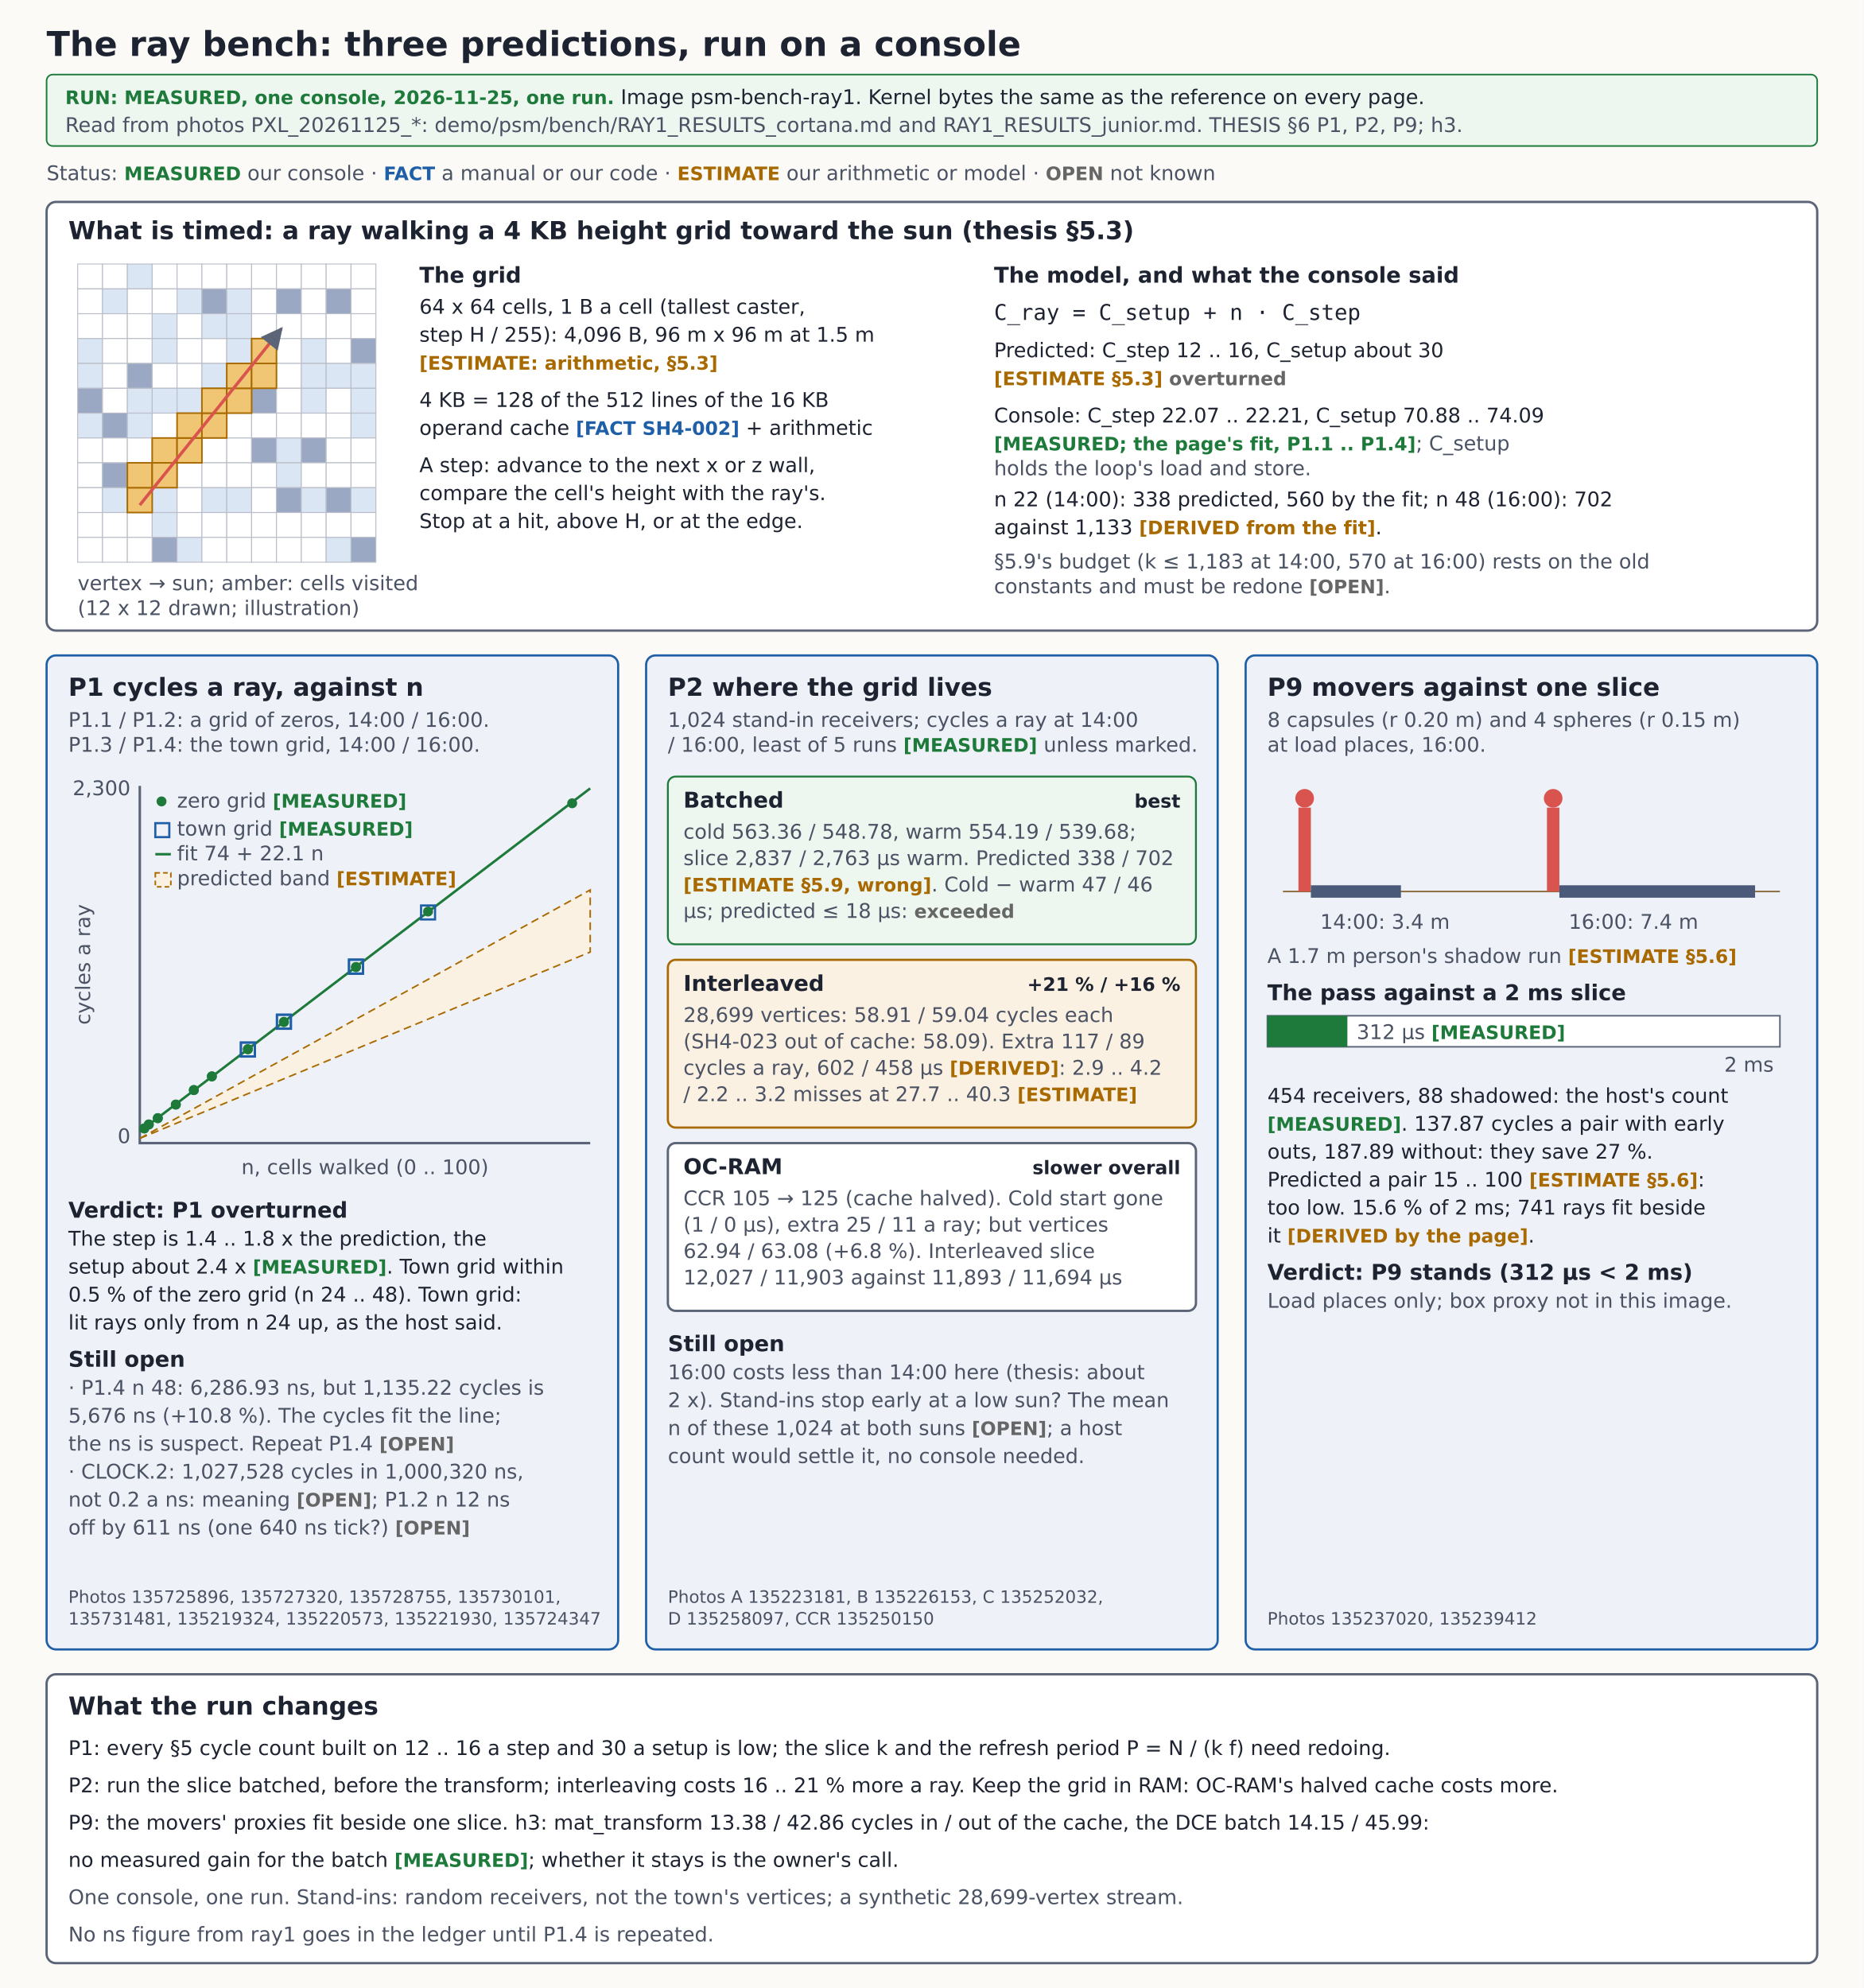
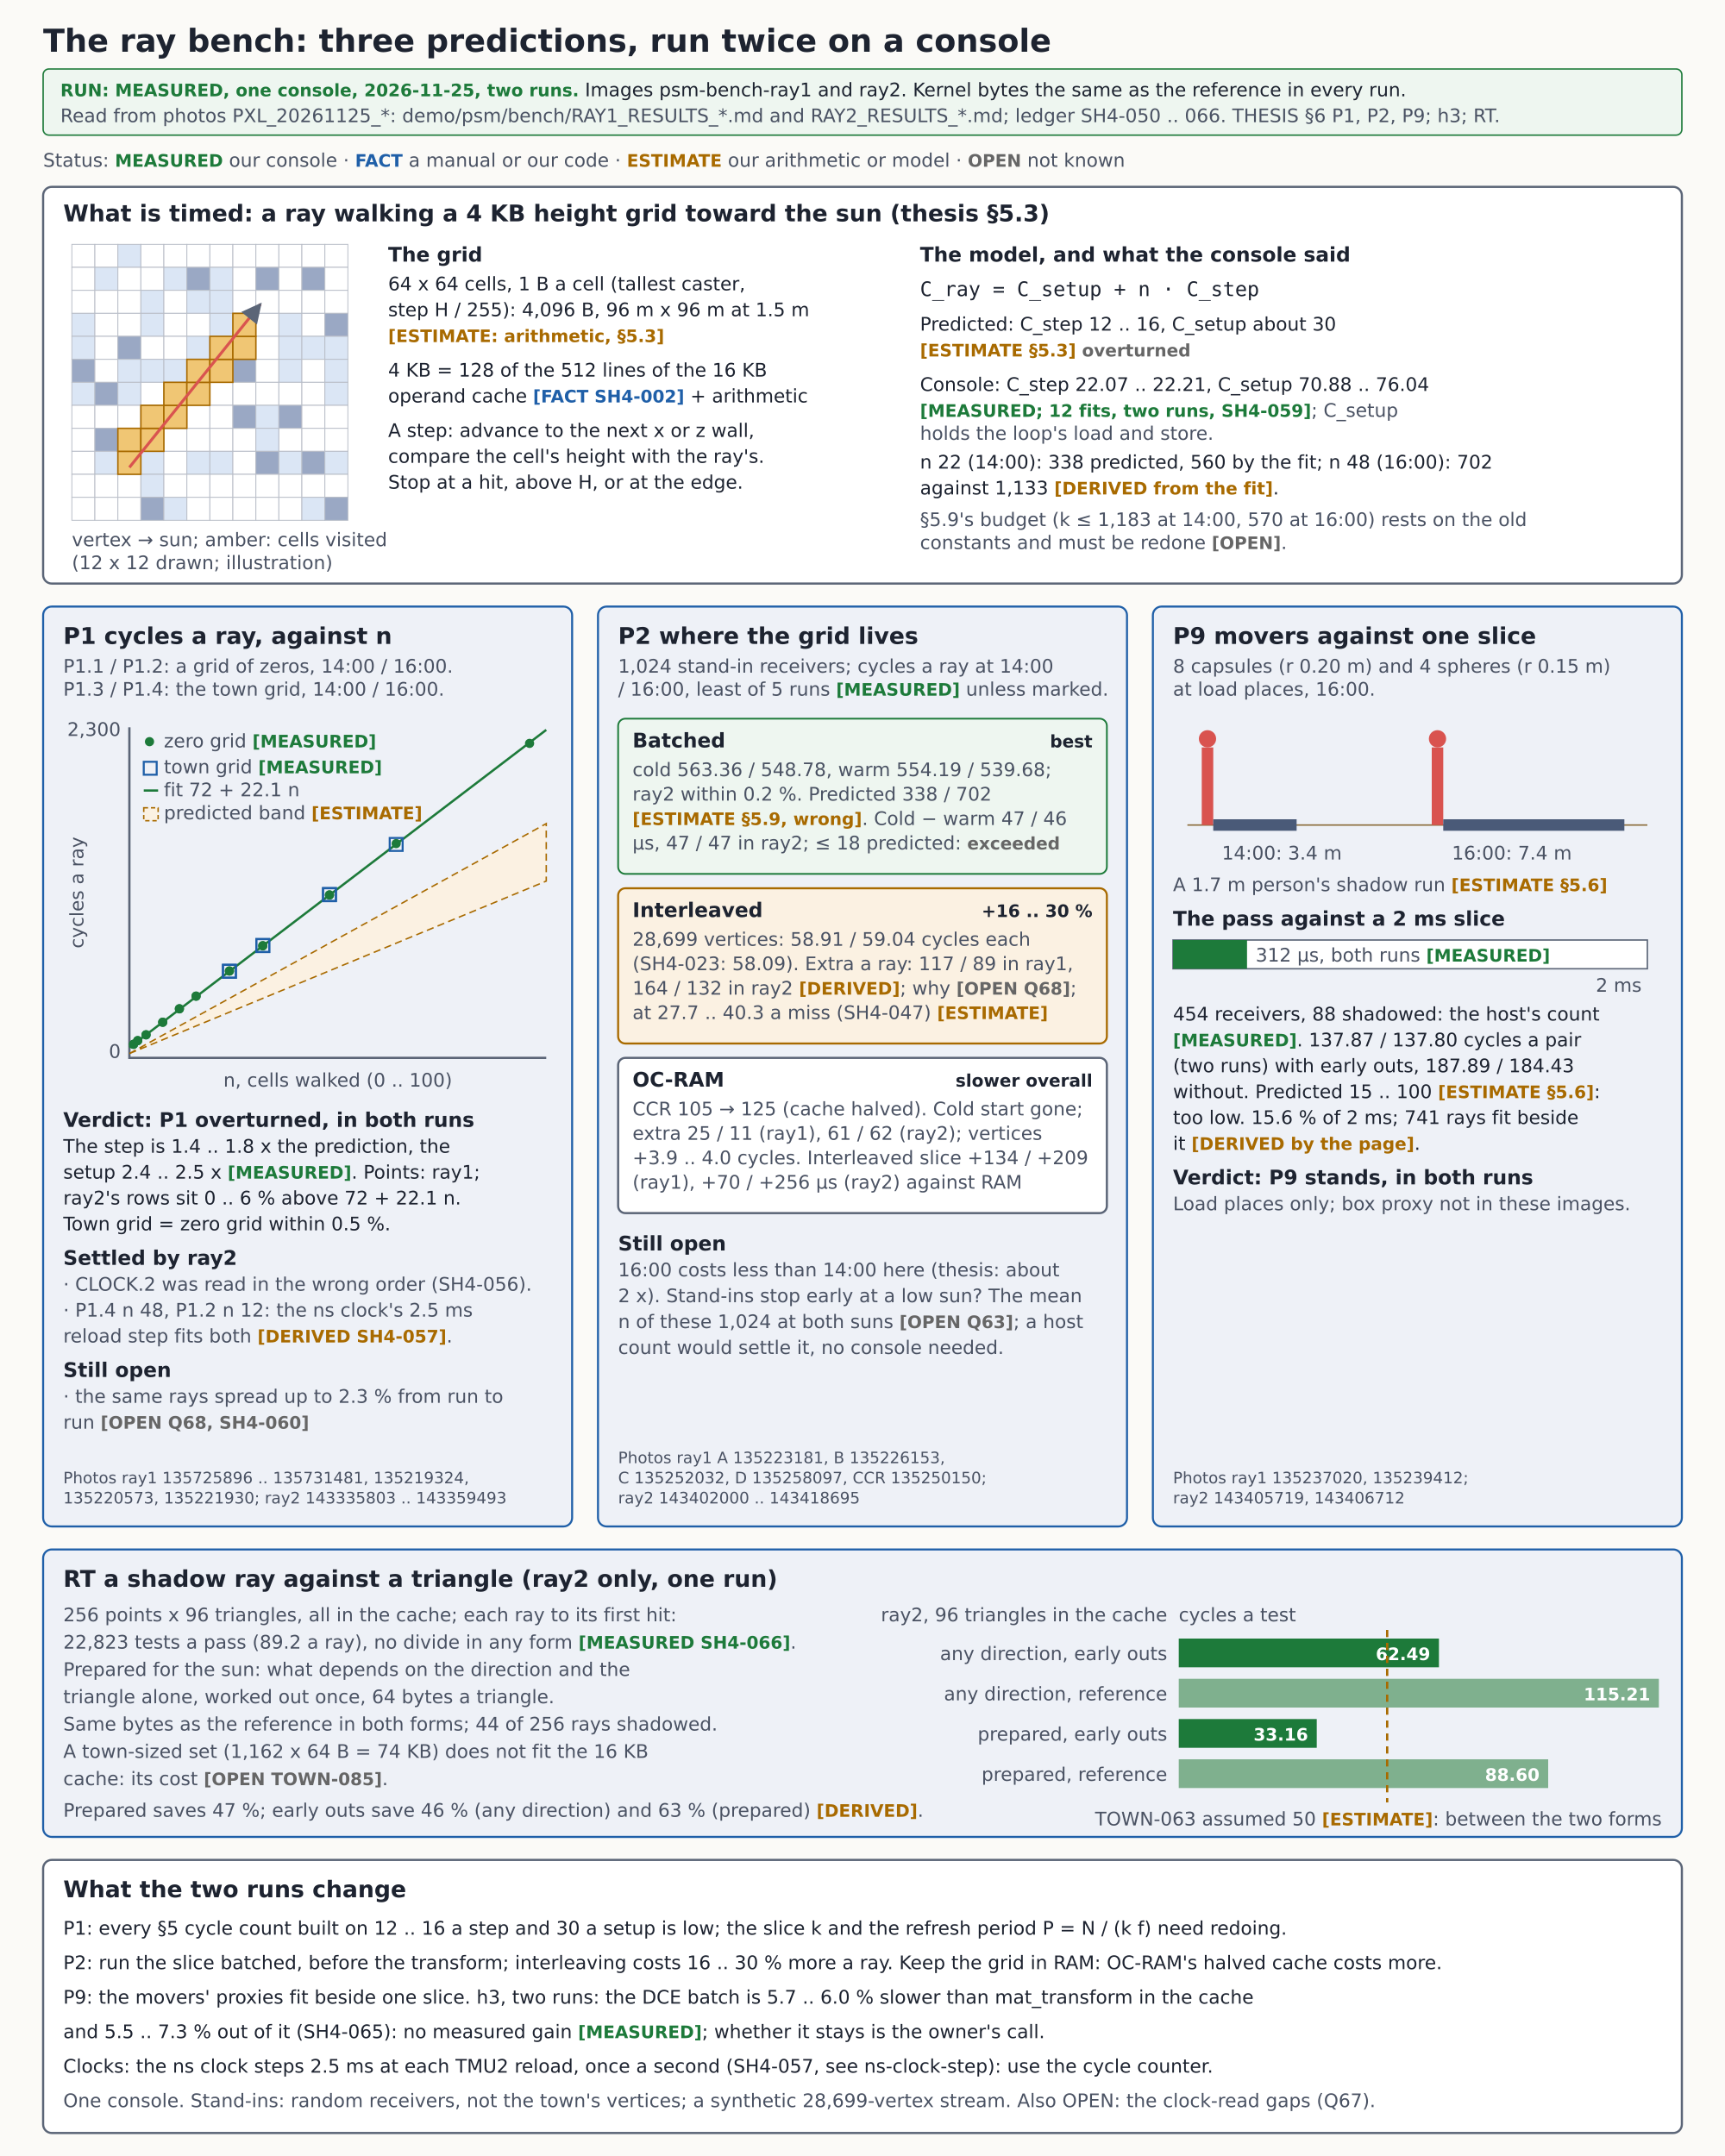
- <svg xmlns="http://www.w3.org/2000/svg" width="1200" height="1280" viewBox="0 0 1200 1280" role="img" aria-labelledby="ttl dsc">
+ <svg xmlns="http://www.w3.org/2000/svg" width="1200" height="1500" viewBox="0 0 1200 1500" role="img" aria-labelledby="ttl dsc">
  <style>
text{font-family:"DejaVu Sans",Verdana,Arial,sans-serif;fill:#1d2330}
.t{font-size:22px;font-weight:700}.s{font-size:13px;fill:#4a5263}.h{font-size:16px;font-weight:700}.h2{font-size:14px;font-weight:700}
.b{font-size:13px}.k{font-size:12px;font-weight:700}.n{font-size:22px;font-weight:700}.mono{font-family:"DejaVu Sans Mono",Consolas,monospace;font-size:14px}
.m{fill:#1d7a3a}.f{fill:#1f5fa8}.e{fill:#a86a00}.o{fill:#666}.r{fill:#7a3ea8}
.box{fill:#fff;stroke:#5b6577;stroke-width:1.5}.st{fill:#eef1f7;stroke:#1f5fa8;stroke-width:1.4}
.mv{fill:#fbf1e2;stroke:#a86a00;stroke-width:1.4}.tm{fill:#eef6f0;stroke:#1d7a3a;stroke-width:1.2}
.ar{stroke:#5b6577;stroke-width:1.6;fill:none}.ad{stroke:#5b6577;stroke-width:1.4;fill:none;stroke-dasharray:5 4}
</style>
  <defs>
    <marker id="h" viewBox="0 0 10 10" refX="9" refY="5" markerWidth="7" markerHeight="7" orient="auto">
      <path d="M0 0 L10 5 L0 10 z" fill="#5b6577" />
    </marker>
  </defs>
-   <rect width="1200" height="1280" fill="#fbfaf7" />
-   <text x="30" y="36" class="t">The ray bench: three predictions, run on a console</text>
+   <rect width="1200" height="1500" fill="#fbfaf7" />
+   <text x="30" y="36" class="t">The ray bench: three predictions, run twice on a console</text>
  <rect x="30" y="48" width="1140" height="46" rx="4" fill="#eef6f0" stroke="#1d7a3a" />
  <text x="42" y="67" class="b">
-     <tspan class="k m">RUN: MEASURED, one console, 2026-11-25, one run.</tspan> Image psm-bench-ray1. Kernel bytes the same as the reference on every page.</text>
-   <text x="42" y="85" class="s">Read from photos PXL_20261125_*: demo/psm/bench/RAY1_RESULTS_cortana.md and RAY1_RESULTS_junior.md. THESIS §6 P1, P2, P9; h3.</text>
+     <tspan class="k m">RUN: MEASURED, one console, 2026-11-25, two runs.</tspan> Images psm-bench-ray1 and ray2. Kernel bytes the same as the reference in every run.</text>
+   <text x="42" y="85" class="s">Read from photos PXL_20261125_*: demo/psm/bench/RAY1_RESULTS_*.md and RAY2_RESULTS_*.md; ledger SH4-050 .. 066. THESIS §6 P1, P2, P9; h3; RT.</text>
  <text x="30" y="116" class="s">Status: <tspan class="k m">MEASURED</tspan> our console · <tspan class="k f">FACT</tspan> a manual or our code · <tspan class="k e">ESTIMATE</tspan> our arithmetic or model · <tspan class="k o">OPEN</tspan> not known</text>
  <rect x="30" y="130" width="1140" height="276" rx="6" class="box" />
  <text x="44" y="154" class="h">What is timed: a ray walking a 4 KB height grid toward the sun (thesis §5.3)</text>
  <rect x="50" y="170" width="16" height="16" fill="#ffffff" stroke="#b9bec8" stroke-width="0.6" />
  <rect x="66" y="170" width="16" height="16" fill="#ffffff" stroke="#b9bec8" stroke-width="0.6" />
  <rect x="82" y="170" width="16" height="16" fill="#dbe6f5" stroke="#b9bec8" stroke-width="0.6" />
  <rect x="98" y="170" width="16" height="16" fill="#ffffff" stroke="#b9bec8" stroke-width="0.6" />
  <rect x="114" y="170" width="16" height="16" fill="#ffffff" stroke="#b9bec8" stroke-width="0.6" />
  <rect x="130" y="170" width="16" height="16" fill="#ffffff" stroke="#b9bec8" stroke-width="0.6" />
  <rect x="146" y="170" width="16" height="16" fill="#ffffff" stroke="#b9bec8" stroke-width="0.6" />
  <rect x="162" y="170" width="16" height="16" fill="#ffffff" stroke="#b9bec8" stroke-width="0.6" />
  <rect x="178" y="170" width="16" height="16" fill="#ffffff" stroke="#b9bec8" stroke-width="0.6" />
  <rect x="194" y="170" width="16" height="16" fill="#ffffff" stroke="#b9bec8" stroke-width="0.6" />
  <rect x="210" y="170" width="16" height="16" fill="#ffffff" stroke="#b9bec8" stroke-width="0.6" />
  <rect x="226" y="170" width="16" height="16" fill="#ffffff" stroke="#b9bec8" stroke-width="0.6" />
  <rect x="50" y="186" width="16" height="16" fill="#ffffff" stroke="#b9bec8" stroke-width="0.6" />
  <rect x="66" y="186" width="16" height="16" fill="#dbe6f5" stroke="#b9bec8" stroke-width="0.6" />
  <rect x="82" y="186" width="16" height="16" fill="#ffffff" stroke="#b9bec8" stroke-width="0.6" />
  <rect x="98" y="186" width="16" height="16" fill="#ffffff" stroke="#b9bec8" stroke-width="0.6" />
  <rect x="114" y="186" width="16" height="16" fill="#dbe6f5" stroke="#b9bec8" stroke-width="0.6" />
  <rect x="130" y="186" width="16" height="16" fill="#9aa8c4" stroke="#b9bec8" stroke-width="0.6" />
  <rect x="146" y="186" width="16" height="16" fill="#dbe6f5" stroke="#b9bec8" stroke-width="0.6" />
  <rect x="162" y="186" width="16" height="16" fill="#ffffff" stroke="#b9bec8" stroke-width="0.6" />
  <rect x="178" y="186" width="16" height="16" fill="#9aa8c4" stroke="#b9bec8" stroke-width="0.6" />
  <rect x="194" y="186" width="16" height="16" fill="#ffffff" stroke="#b9bec8" stroke-width="0.6" />
  <rect x="210" y="186" width="16" height="16" fill="#9aa8c4" stroke="#b9bec8" stroke-width="0.6" />
  <rect x="226" y="186" width="16" height="16" fill="#ffffff" stroke="#b9bec8" stroke-width="0.6" />
  <rect x="50" y="202" width="16" height="16" fill="#ffffff" stroke="#b9bec8" stroke-width="0.6" />
  <rect x="66" y="202" width="16" height="16" fill="#ffffff" stroke="#b9bec8" stroke-width="0.6" />
  <rect x="82" y="202" width="16" height="16" fill="#ffffff" stroke="#b9bec8" stroke-width="0.6" />
  <rect x="98" y="202" width="16" height="16" fill="#dbe6f5" stroke="#b9bec8" stroke-width="0.6" />
  <rect x="114" y="202" width="16" height="16" fill="#ffffff" stroke="#b9bec8" stroke-width="0.6" />
  <rect x="130" y="202" width="16" height="16" fill="#dbe6f5" stroke="#b9bec8" stroke-width="0.6" />
  <rect x="146" y="202" width="16" height="16" fill="#dbe6f5" stroke="#b9bec8" stroke-width="0.6" />
  <rect x="162" y="202" width="16" height="16" fill="#ffffff" stroke="#b9bec8" stroke-width="0.6" />
  <rect x="178" y="202" width="16" height="16" fill="#ffffff" stroke="#b9bec8" stroke-width="0.6" />
  <rect x="194" y="202" width="16" height="16" fill="#ffffff" stroke="#b9bec8" stroke-width="0.6" />
  <rect x="210" y="202" width="16" height="16" fill="#ffffff" stroke="#b9bec8" stroke-width="0.6" />
  <rect x="226" y="202" width="16" height="16" fill="#ffffff" stroke="#b9bec8" stroke-width="0.6" />
  <rect x="50" y="218" width="16" height="16" fill="#dbe6f5" stroke="#b9bec8" stroke-width="0.6" />
  <rect x="66" y="218" width="16" height="16" fill="#ffffff" stroke="#b9bec8" stroke-width="0.6" />
  <rect x="82" y="218" width="16" height="16" fill="#ffffff" stroke="#b9bec8" stroke-width="0.6" />
  <rect x="98" y="218" width="16" height="16" fill="#dbe6f5" stroke="#b9bec8" stroke-width="0.6" />
  <rect x="114" y="218" width="16" height="16" fill="#ffffff" stroke="#b9bec8" stroke-width="0.6" />
  <rect x="130" y="218" width="16" height="16" fill="#ffffff" stroke="#b9bec8" stroke-width="0.6" />
  <rect x="146" y="218" width="16" height="16" fill="#dbe6f5" stroke="#b9bec8" stroke-width="0.6" />
  <rect x="162" y="218" width="16" height="16" fill="#dbe6f5" stroke="#b9bec8" stroke-width="0.6" />
  <rect x="178" y="218" width="16" height="16" fill="#ffffff" stroke="#b9bec8" stroke-width="0.6" />
  <rect x="194" y="218" width="16" height="16" fill="#dbe6f5" stroke="#b9bec8" stroke-width="0.6" />
  <rect x="210" y="218" width="16" height="16" fill="#ffffff" stroke="#b9bec8" stroke-width="0.6" />
  <rect x="226" y="218" width="16" height="16" fill="#9aa8c4" stroke="#b9bec8" stroke-width="0.6" />
  <rect x="50" y="234" width="16" height="16" fill="#dbe6f5" stroke="#b9bec8" stroke-width="0.6" />
  <rect x="66" y="234" width="16" height="16" fill="#ffffff" stroke="#b9bec8" stroke-width="0.6" />
  <rect x="82" y="234" width="16" height="16" fill="#9aa8c4" stroke="#b9bec8" stroke-width="0.6" />
  <rect x="98" y="234" width="16" height="16" fill="#ffffff" stroke="#b9bec8" stroke-width="0.6" />
  <rect x="114" y="234" width="16" height="16" fill="#ffffff" stroke="#b9bec8" stroke-width="0.6" />
  <rect x="130" y="234" width="16" height="16" fill="#dbe6f5" stroke="#b9bec8" stroke-width="0.6" />
  <rect x="146" y="234" width="16" height="16" fill="#ffffff" stroke="#b9bec8" stroke-width="0.6" />
  <rect x="162" y="234" width="16" height="16" fill="#ffffff" stroke="#b9bec8" stroke-width="0.6" />
  <rect x="178" y="234" width="16" height="16" fill="#ffffff" stroke="#b9bec8" stroke-width="0.6" />
  <rect x="194" y="234" width="16" height="16" fill="#dbe6f5" stroke="#b9bec8" stroke-width="0.6" />
  <rect x="210" y="234" width="16" height="16" fill="#dbe6f5" stroke="#b9bec8" stroke-width="0.6" />
  <rect x="226" y="234" width="16" height="16" fill="#dbe6f5" stroke="#b9bec8" stroke-width="0.6" />
  <rect x="50" y="250" width="16" height="16" fill="#9aa8c4" stroke="#b9bec8" stroke-width="0.6" />
  <rect x="66" y="250" width="16" height="16" fill="#ffffff" stroke="#b9bec8" stroke-width="0.6" />
  <rect x="82" y="250" width="16" height="16" fill="#dbe6f5" stroke="#b9bec8" stroke-width="0.6" />
  <rect x="98" y="250" width="16" height="16" fill="#dbe6f5" stroke="#b9bec8" stroke-width="0.6" />
  <rect x="114" y="250" width="16" height="16" fill="#dbe6f5" stroke="#b9bec8" stroke-width="0.6" />
  <rect x="130" y="250" width="16" height="16" fill="#ffffff" stroke="#b9bec8" stroke-width="0.6" />
  <rect x="146" y="250" width="16" height="16" fill="#dbe6f5" stroke="#b9bec8" stroke-width="0.6" />
  <rect x="162" y="250" width="16" height="16" fill="#9aa8c4" stroke="#b9bec8" stroke-width="0.6" />
  <rect x="178" y="250" width="16" height="16" fill="#ffffff" stroke="#b9bec8" stroke-width="0.6" />
  <rect x="194" y="250" width="16" height="16" fill="#dbe6f5" stroke="#b9bec8" stroke-width="0.6" />
  <rect x="210" y="250" width="16" height="16" fill="#ffffff" stroke="#b9bec8" stroke-width="0.6" />
  <rect x="226" y="250" width="16" height="16" fill="#dbe6f5" stroke="#b9bec8" stroke-width="0.6" />
  <rect x="50" y="266" width="16" height="16" fill="#dbe6f5" stroke="#b9bec8" stroke-width="0.6" />
  <rect x="66" y="266" width="16" height="16" fill="#9aa8c4" stroke="#b9bec8" stroke-width="0.6" />
  <rect x="82" y="266" width="16" height="16" fill="#dbe6f5" stroke="#b9bec8" stroke-width="0.6" />
  <rect x="98" y="266" width="16" height="16" fill="#ffffff" stroke="#b9bec8" stroke-width="0.6" />
  <rect x="114" y="266" width="16" height="16" fill="#ffffff" stroke="#b9bec8" stroke-width="0.6" />
  <rect x="130" y="266" width="16" height="16" fill="#dbe6f5" stroke="#b9bec8" stroke-width="0.6" />
  <rect x="146" y="266" width="16" height="16" fill="#ffffff" stroke="#b9bec8" stroke-width="0.6" />
  <rect x="162" y="266" width="16" height="16" fill="#ffffff" stroke="#b9bec8" stroke-width="0.6" />
  <rect x="178" y="266" width="16" height="16" fill="#ffffff" stroke="#b9bec8" stroke-width="0.6" />
  <rect x="194" y="266" width="16" height="16" fill="#ffffff" stroke="#b9bec8" stroke-width="0.6" />
  <rect x="210" y="266" width="16" height="16" fill="#ffffff" stroke="#b9bec8" stroke-width="0.6" />
  <rect x="226" y="266" width="16" height="16" fill="#dbe6f5" stroke="#b9bec8" stroke-width="0.6" />
  <rect x="50" y="282" width="16" height="16" fill="#ffffff" stroke="#b9bec8" stroke-width="0.6" />
  <rect x="66" y="282" width="16" height="16" fill="#ffffff" stroke="#b9bec8" stroke-width="0.6" />
  <rect x="82" y="282" width="16" height="16" fill="#ffffff" stroke="#b9bec8" stroke-width="0.6" />
  <rect x="98" y="282" width="16" height="16" fill="#9aa8c4" stroke="#b9bec8" stroke-width="0.6" />
  <rect x="114" y="282" width="16" height="16" fill="#ffffff" stroke="#b9bec8" stroke-width="0.6" />
  <rect x="130" y="282" width="16" height="16" fill="#ffffff" stroke="#b9bec8" stroke-width="0.6" />
  <rect x="146" y="282" width="16" height="16" fill="#ffffff" stroke="#b9bec8" stroke-width="0.6" />
  <rect x="162" y="282" width="16" height="16" fill="#9aa8c4" stroke="#b9bec8" stroke-width="0.6" />
  <rect x="178" y="282" width="16" height="16" fill="#dbe6f5" stroke="#b9bec8" stroke-width="0.6" />
  <rect x="194" y="282" width="16" height="16" fill="#9aa8c4" stroke="#b9bec8" stroke-width="0.6" />
  <rect x="210" y="282" width="16" height="16" fill="#ffffff" stroke="#b9bec8" stroke-width="0.6" />
  <rect x="226" y="282" width="16" height="16" fill="#ffffff" stroke="#b9bec8" stroke-width="0.6" />
  <rect x="50" y="298" width="16" height="16" fill="#ffffff" stroke="#b9bec8" stroke-width="0.6" />
  <rect x="66" y="298" width="16" height="16" fill="#9aa8c4" stroke="#b9bec8" stroke-width="0.6" />
  <rect x="82" y="298" width="16" height="16" fill="#9aa8c4" stroke="#b9bec8" stroke-width="0.6" />
  <rect x="98" y="298" width="16" height="16" fill="#ffffff" stroke="#b9bec8" stroke-width="0.6" />
  <rect x="114" y="298" width="16" height="16" fill="#ffffff" stroke="#b9bec8" stroke-width="0.6" />
  <rect x="130" y="298" width="16" height="16" fill="#ffffff" stroke="#b9bec8" stroke-width="0.6" />
  <rect x="146" y="298" width="16" height="16" fill="#ffffff" stroke="#b9bec8" stroke-width="0.6" />
  <rect x="162" y="298" width="16" height="16" fill="#ffffff" stroke="#b9bec8" stroke-width="0.6" />
  <rect x="178" y="298" width="16" height="16" fill="#dbe6f5" stroke="#b9bec8" stroke-width="0.6" />
  <rect x="194" y="298" width="16" height="16" fill="#ffffff" stroke="#b9bec8" stroke-width="0.6" />
  <rect x="210" y="298" width="16" height="16" fill="#ffffff" stroke="#b9bec8" stroke-width="0.6" />
  <rect x="226" y="298" width="16" height="16" fill="#ffffff" stroke="#b9bec8" stroke-width="0.6" />
  <rect x="50" y="314" width="16" height="16" fill="#ffffff" stroke="#b9bec8" stroke-width="0.6" />
  <rect x="66" y="314" width="16" height="16" fill="#dbe6f5" stroke="#b9bec8" stroke-width="0.6" />
  <rect x="82" y="314" width="16" height="16" fill="#9aa8c4" stroke="#b9bec8" stroke-width="0.6" />
  <rect x="98" y="314" width="16" height="16" fill="#dbe6f5" stroke="#b9bec8" stroke-width="0.6" />
  <rect x="114" y="314" width="16" height="16" fill="#ffffff" stroke="#b9bec8" stroke-width="0.6" />
  <rect x="130" y="314" width="16" height="16" fill="#dbe6f5" stroke="#b9bec8" stroke-width="0.6" />
  <rect x="146" y="314" width="16" height="16" fill="#dbe6f5" stroke="#b9bec8" stroke-width="0.6" />
  <rect x="162" y="314" width="16" height="16" fill="#ffffff" stroke="#b9bec8" stroke-width="0.6" />
  <rect x="178" y="314" width="16" height="16" fill="#9aa8c4" stroke="#b9bec8" stroke-width="0.6" />
  <rect x="194" y="314" width="16" height="16" fill="#dbe6f5" stroke="#b9bec8" stroke-width="0.6" />
  <rect x="210" y="314" width="16" height="16" fill="#9aa8c4" stroke="#b9bec8" stroke-width="0.6" />
  <rect x="226" y="314" width="16" height="16" fill="#dbe6f5" stroke="#b9bec8" stroke-width="0.6" />
  <rect x="50" y="330" width="16" height="16" fill="#ffffff" stroke="#b9bec8" stroke-width="0.6" />
  <rect x="66" y="330" width="16" height="16" fill="#ffffff" stroke="#b9bec8" stroke-width="0.6" />
  <rect x="82" y="330" width="16" height="16" fill="#ffffff" stroke="#b9bec8" stroke-width="0.6" />
  <rect x="98" y="330" width="16" height="16" fill="#dbe6f5" stroke="#b9bec8" stroke-width="0.6" />
  <rect x="114" y="330" width="16" height="16" fill="#ffffff" stroke="#b9bec8" stroke-width="0.6" />
  <rect x="130" y="330" width="16" height="16" fill="#ffffff" stroke="#b9bec8" stroke-width="0.6" />
  <rect x="146" y="330" width="16" height="16" fill="#ffffff" stroke="#b9bec8" stroke-width="0.6" />
  <rect x="162" y="330" width="16" height="16" fill="#ffffff" stroke="#b9bec8" stroke-width="0.6" />
  <rect x="178" y="330" width="16" height="16" fill="#ffffff" stroke="#b9bec8" stroke-width="0.6" />
  <rect x="194" y="330" width="16" height="16" fill="#ffffff" stroke="#b9bec8" stroke-width="0.6" />
  <rect x="210" y="330" width="16" height="16" fill="#ffffff" stroke="#b9bec8" stroke-width="0.6" />
  <rect x="226" y="330" width="16" height="16" fill="#ffffff" stroke="#b9bec8" stroke-width="0.6" />
  <rect x="50" y="346" width="16" height="16" fill="#ffffff" stroke="#b9bec8" stroke-width="0.6" />
  <rect x="66" y="346" width="16" height="16" fill="#ffffff" stroke="#b9bec8" stroke-width="0.6" />
  <rect x="82" y="346" width="16" height="16" fill="#ffffff" stroke="#b9bec8" stroke-width="0.6" />
  <rect x="98" y="346" width="16" height="16" fill="#9aa8c4" stroke="#b9bec8" stroke-width="0.6" />
  <rect x="114" y="346" width="16" height="16" fill="#dbe6f5" stroke="#b9bec8" stroke-width="0.6" />
  <rect x="130" y="346" width="16" height="16" fill="#ffffff" stroke="#b9bec8" stroke-width="0.6" />
  <rect x="146" y="346" width="16" height="16" fill="#ffffff" stroke="#b9bec8" stroke-width="0.6" />
  <rect x="162" y="346" width="16" height="16" fill="#ffffff" stroke="#b9bec8" stroke-width="0.6" />
  <rect x="178" y="346" width="16" height="16" fill="#ffffff" stroke="#b9bec8" stroke-width="0.6" />
  <rect x="194" y="346" width="16" height="16" fill="#ffffff" stroke="#b9bec8" stroke-width="0.6" />
  <rect x="210" y="346" width="16" height="16" fill="#dbe6f5" stroke="#b9bec8" stroke-width="0.6" />
  <rect x="226" y="346" width="16" height="16" fill="#9aa8c4" stroke="#b9bec8" stroke-width="0.6" />
  <rect x="82" y="314" width="16" height="16" fill="#f0c674" stroke="#a86a00" stroke-width="1" />
  <rect x="82" y="298" width="16" height="16" fill="#f0c674" stroke="#a86a00" stroke-width="1" />
  <rect x="98" y="298" width="16" height="16" fill="#f0c674" stroke="#a86a00" stroke-width="1" />
  <rect x="98" y="282" width="16" height="16" fill="#f0c674" stroke="#a86a00" stroke-width="1" />
  <rect x="114" y="282" width="16" height="16" fill="#f0c674" stroke="#a86a00" stroke-width="1" />
  <rect x="114" y="266" width="16" height="16" fill="#f0c674" stroke="#a86a00" stroke-width="1" />
  <rect x="130" y="266" width="16" height="16" fill="#f0c674" stroke="#a86a00" stroke-width="1" />
  <rect x="130" y="250" width="16" height="16" fill="#f0c674" stroke="#a86a00" stroke-width="1" />
  <rect x="146" y="250" width="16" height="16" fill="#f0c674" stroke="#a86a00" stroke-width="1" />
  <rect x="146" y="234" width="16" height="16" fill="#f0c674" stroke="#a86a00" stroke-width="1" />
  <rect x="162" y="234" width="16" height="16" fill="#f0c674" stroke="#a86a00" stroke-width="1" />
  <rect x="162" y="218" width="16" height="16" fill="#f0c674" stroke="#a86a00" stroke-width="1" />
  <path d="M90.0 325.2 L181.2 211.6" stroke="#d9534f" stroke-width="2" marker-end="url(#h)" />
  <text x="50" y="380" class="s">vertex → sun; amber: cells visited</text>
  <text x="50" y="396" class="s">(12 x 12 drawn; illustration)</text>
  <text x="270" y="182" class="h2">The grid</text>
  <text x="270" y="202" class="b">64 x 64 cells, 1 B a cell (tallest caster,</text>
  <text x="270" y="220" class="b">step H / 255): 4,096 B, 96 m x 96 m at 1.5 m</text>
  <text x="270" y="238" class="b">
    <tspan class="k e">[ESTIMATE: arithmetic, §5.3]</tspan>
  </text>
  <text x="270" y="262" class="b">4 KB = 128 of the 512 lines of the 16 KB</text>
  <text x="270" y="280" class="b">operand cache <tspan class="k f">[FACT SH4-002]</tspan> + arithmetic</text>
  <text x="270" y="304" class="b">A step: advance to the next x or z wall,</text>
  <text x="270" y="322" class="b">compare the cell's height with the ray's.</text>
  <text x="270" y="340" class="b">Stop at a hit, above H, or at the edge.</text>
  <text x="640" y="182" class="h2">The model, and what the console said</text>
  <text x="640" y="206" class="mono">C_ray = C_setup + n · C_step</text>
  <text x="640" y="230" class="b">Predicted: C_step 12 .. 16, C_setup about 30</text>
  <text x="640" y="248" class="b">
    <tspan class="k e">[ESTIMATE §5.3]</tspan>
    <tspan class="k o">overturned</tspan>
  </text>
-   <text x="640" y="272" class="b">Console: C_step 22.07 .. 22.21, C_setup 70.88 .. 74.09</text>
+   <text x="640" y="272" class="b">Console: C_step 22.07 .. 22.21, C_setup 70.88 .. 76.04</text>
  <text x="640" y="290" class="s">
-     <tspan class="k m">[MEASURED; the page's fit, P1.1 .. P1.4]</tspan>; C_setup</text>
+     <tspan class="k m">[MEASURED; 12 fits, two runs, SH4-059]</tspan>; C_setup</text>
  <text x="640" y="306" class="s">holds the loop's load and store.</text>
  <text x="640" y="326" class="b">n 22 (14:00): 338 predicted, 560 by the fit; n 48 (16:00): 702</text>
  <text x="640" y="344" class="b">against 1,133 <tspan class="k e">[DERIVED from the fit]</tspan>.</text>
  <text x="640" y="366" class="s">§5.9's budget (k ≤ 1,183 at 14:00, 570 at 16:00) rests on the old</text>
  <text x="640" y="382" class="s">constants and must be redone <tspan class="k o">[OPEN]</tspan>.</text>
  <rect x="30" y="422" width="368" height="640" rx="6" class="st" />
  <rect x="416" y="422" width="368" height="640" rx="6" class="st" />
  <rect x="802" y="422" width="368" height="640" rx="6" class="st" />
  <text x="44" y="448" class="h">P1  cycles a ray, against n</text>
  <text x="44" y="468" class="s">P1.1 / P1.2: a grid of zeros, 14:00 / 16:00.</text>
  <text x="44" y="484" class="s">P1.3 / P1.4: the town grid, 14:00 / 16:00.</text>
  <path d="M90 506 L90 736 L380 736" class="ar" />
  <polygon points="90.0,733.0 380.0,613.0 380.0,573.0" fill="#fbf1e2" stroke="#a86a00" stroke-dasharray="5 3" />
-   <path d="M90.0 728.6 L380.0 507.6" stroke="#1d7a3a" stroke-width="1.6" />
+   <path d="M90.0 728.8 L380.0 507.8" stroke="#1d7a3a" stroke-width="1.6" />
  <circle cx="92.9" cy="726.6" r="3.2" fill="#1d7a3a" />
  <circle cx="95.8" cy="724.0" r="3.2" fill="#1d7a3a" />
  <circle cx="101.6" cy="719.9" r="3.2" fill="#1d7a3a" />
  <circle cx="113.2" cy="711.2" r="3.2" fill="#1d7a3a" />
  <circle cx="124.8" cy="701.9" r="3.2" fill="#1d7a3a" />
  <circle cx="136.4" cy="693.1" r="3.2" fill="#1d7a3a" />
  <circle cx="159.6" cy="675.6" r="3.2" fill="#1d7a3a" />
  <circle cx="182.8" cy="657.9" r="3.2" fill="#1d7a3a" />
  <circle cx="229.2" cy="622.7" r="3.2" fill="#1d7a3a" />
  <circle cx="92.9" cy="726.5" r="3.2" fill="#1d7a3a" />
  <circle cx="95.8" cy="724.0" r="3.2" fill="#1d7a3a" />
  <circle cx="101.6" cy="720.0" r="3.2" fill="#1d7a3a" />
  <circle cx="113.2" cy="711.2" r="3.2" fill="#1d7a3a" />
  <circle cx="124.8" cy="701.8" r="3.2" fill="#1d7a3a" />
  <circle cx="136.4" cy="693.0" r="3.2" fill="#1d7a3a" />
  <circle cx="159.6" cy="675.5" r="3.2" fill="#1d7a3a" />
  <circle cx="182.8" cy="658.1" r="3.2" fill="#1d7a3a" />
  <circle cx="229.2" cy="622.6" r="3.2" fill="#1d7a3a" />
  <circle cx="275.6" cy="586.9" r="3.2" fill="#1d7a3a" />
  <circle cx="368.4" cy="517.2" r="3.2" fill="#1d7a3a" />
  <rect x="155.1" y="671.2" width="9" height="9" fill="none" stroke="#1f5fa8" stroke-width="1.4" />
  <rect x="178.3" y="653.4" width="9" height="9" fill="none" stroke="#1f5fa8" stroke-width="1.4" />
  <rect x="224.7" y="617.8" width="9" height="9" fill="none" stroke="#1f5fa8" stroke-width="1.4" />
  <rect x="155.1" y="671.3" width="9" height="9" fill="none" stroke="#1f5fa8" stroke-width="1.4" />
  <rect x="178.3" y="653.3" width="9" height="9" fill="none" stroke="#1f5fa8" stroke-width="1.4" />
  <rect x="224.7" y="618.0" width="9" height="9" fill="none" stroke="#1f5fa8" stroke-width="1.4" />
  <rect x="271.1" y="583.0" width="9" height="9" fill="none" stroke="#1f5fa8" stroke-width="1.4" />
  <text x="235.0" y="756" class="s" text-anchor="middle">n, cells walked (0 .. 100)</text>
  <text x="84" y="512" class="s" text-anchor="end">2,300</text>
  <text x="84" y="736" class="s" text-anchor="end">0</text>
  <text x="58" y="621.0" class="s" text-anchor="middle" transform="rotate(-90 58 621.0)">cycles a ray</text>
  <circle cx="104" cy="516" r="3.2" fill="#1d7a3a" />
  <text x="114" y="520" class="s">zero grid <tspan class="k m">[MEASURED]</tspan>
  </text>
  <rect x="100" y="530" width="9" height="9" fill="none" stroke="#1f5fa8" stroke-width="1.4" />
  <text x="114" y="538" class="s">town grid <tspan class="k m">[MEASURED]</tspan>
  </text>
  <path d="M100 550 L110 550" stroke="#1d7a3a" stroke-width="1.6" />
-   <text x="114" y="554" class="s">fit 74 + 22.1 n</text>
+   <text x="114" y="554" class="s">fit 72 + 22.1 n</text>
  <rect x="100" y="562" width="10" height="9" fill="#fbf1e2" stroke="#a86a00" stroke-dasharray="3 2" />
  <text x="114" y="570" class="s">predicted band <tspan class="k e">[ESTIMATE]</tspan>
  </text>
-   <text x="44" y="784" class="h2">Verdict: P1 overturned</text>
+   <text x="44" y="784" class="h2">Verdict: P1 overturned, in both runs</text>
  <text x="44" y="802" class="b">The step is 1.4 .. 1.8 x the prediction, the</text>
-   <text x="44" y="820" class="b">setup about 2.4 x <tspan class="k m">[MEASURED]</tspan>. Town grid within</text>
-   <text x="44" y="838" class="b">0.5 % of the zero grid (n 24 .. 48). Town grid:</text>
-   <text x="44" y="856" class="b">lit rays only from n 24 up, as the host said.</text>
-   <text x="44" y="880" class="h2">Still open</text>
-   <text x="44" y="898" class="s">· P1.4 n 48: 6,286.93 ns, but 1,135.22 cycles is</text>
-   <text x="44" y="916" class="s">  5,676 ns (+10.8 %). The cycles fit the line;</text>
-   <text x="44" y="934" class="s">  the ns is suspect. Repeat P1.4 <tspan class="k o">[OPEN]</tspan>
-   </text>
-   <text x="44" y="952" class="s">· CLOCK.2: 1,027,528 cycles in 1,000,320 ns,</text>
-   <text x="44" y="970" class="s">  not 0.2 a ns: meaning <tspan class="k o">[OPEN]</tspan>; P1.2 n 12 ns</text>
-   <text x="44" y="988" class="s">  off by 611 ns (one 640 ns tick?) <tspan class="k o">[OPEN]</tspan>
-   </text>
-   <text x="44" y="1032" class="s" style="font-size:11px">Photos 135725896, 135727320, 135728755, 135730101,</text>
-   <text x="44" y="1046" class="s" style="font-size:11px">135731481, 135219324, 135220573, 135221930, 135724347</text>
+   <text x="44" y="820" class="b">setup 2.4 .. 2.5 x <tspan class="k m">[MEASURED]</tspan>. Points: ray1;</text>
+   <text x="44" y="838" class="b">ray2's rows sit 0 .. 6 % above 72 + 22.1 n.</text>
+   <text x="44" y="856" class="b">Town grid = zero grid within 0.5 %.</text>
+   <text x="44" y="880" class="h2">Settled by ray2</text>
+   <text x="44" y="898" class="s">· CLOCK.2 was read in the wrong order (SH4-056).</text>
+   <text x="44" y="916" class="s">· P1.4 n 48, P1.2 n 12: the ns clock's 2.5 ms</text>
+   <text x="44" y="934" class="s">  reload step fits both <tspan class="k e">[DERIVED SH4-057]</tspan>.</text>
+   <text x="44" y="958" class="h2">Still open</text>
+   <text x="44" y="976" class="s">· the same rays spread up to 2.3 % from run to</text>
+   <text x="44" y="994" class="s">  run <tspan class="k o">[OPEN Q68, SH4-060]</tspan>
+   </text>
+   <text x="44" y="1032" class="s" style="font-size:11px">Photos ray1 135725896 .. 135731481, 135219324,</text>
+   <text x="44" y="1046" class="s" style="font-size:11px">135220573, 135221930; ray2 143335803 .. 143359493</text>
  <text x="430" y="448" class="h">P2  where the grid lives</text>
  <text x="430" y="468" class="s">1,024 stand-in receivers; cycles a ray at 14:00</text>
  <text x="430" y="484" class="s">/ 16:00, least of 5 runs <tspan class="k m">[MEASURED]</tspan> unless marked.</text>
  <rect x="430" y="500" width="340" height="108" rx="5" class="tm" />
  <text x="440" y="520" class="h2">Batched</text>
  <text x="760" y="520" class="k" text-anchor="end">best</text>
  <text x="440" y="540" class="s">cold 563.36 / 548.78, warm 554.19 / 539.68;</text>
-   <text x="440" y="557" class="s">slice 2,837 / 2,763 µs warm. Predicted 338 / 702</text>
+   <text x="440" y="557" class="s">ray2 within 0.2 %. Predicted 338 / 702</text>
  <text x="440" y="574" class="s">
    <tspan class="k e">[ESTIMATE §5.9, wrong]</tspan>. Cold − warm 47 / 46</text>
-   <text x="440" y="591" class="s">µs; predicted ≤ 18 µs: <tspan class="k o">exceeded</tspan>
+   <text x="440" y="591" class="s">µs, 47 / 47 in ray2; ≤ 18 predicted: <tspan class="k o">exceeded</tspan>
  </text>
  <rect x="430" y="618" width="340" height="108" rx="5" class="mv" />
  <text x="440" y="638" class="h2">Interleaved</text>
-   <text x="760" y="638" class="k" text-anchor="end">+21 % / +16 %</text>
+   <text x="760" y="638" class="k" text-anchor="end">+16 .. 30 %</text>
  <text x="440" y="658" class="s">28,699 vertices: 58.91 / 59.04 cycles each</text>
-   <text x="440" y="675" class="s">(SH4-023 out of cache: 58.09). Extra 117 / 89</text>
-   <text x="440" y="692" class="s">cycles a ray, 602 / 458 µs <tspan class="k e">[DERIVED]</tspan>: 2.9 .. 4.2</text>
-   <text x="440" y="709" class="s">/ 2.2 .. 3.2 misses at 27.7 .. 40.3 <tspan class="k e">[ESTIMATE]</tspan>
+   <text x="440" y="675" class="s">(SH4-023: 58.09). Extra a ray: 117 / 89 in ray1,</text>
+   <text x="440" y="692" class="s">164 / 132 in ray2 <tspan class="k e">[DERIVED]</tspan>; why <tspan class="k o">[OPEN Q68]</tspan>;</text>
+   <text x="440" y="709" class="s">at 27.7 .. 40.3 a miss (SH4-047) <tspan class="k e">[ESTIMATE]</tspan>
  </text>
  <rect x="430" y="736" width="340" height="108" rx="5" class="box" />
  <text x="440" y="756" class="h2">OC-RAM</text>
  <text x="760" y="756" class="k" text-anchor="end">slower overall</text>
-   <text x="440" y="776" class="s">CCR 105 → 125 (cache halved). Cold start gone</text>
-   <text x="440" y="793" class="s">(1 / 0 µs), extra 25 / 11 a ray; but vertices</text>
-   <text x="440" y="810" class="s">62.94 / 63.08 (+6.8 %). Interleaved slice</text>
-   <text x="440" y="827" class="s">12,027 / 11,903 against 11,893 / 11,694 µs</text>
+   <text x="440" y="776" class="s">CCR 105 → 125 (cache halved). Cold start gone;</text>
+   <text x="440" y="793" class="s">extra 25 / 11 (ray1), 61 / 62 (ray2); vertices</text>
+   <text x="440" y="810" class="s">+3.9 .. 4.0 cycles. Interleaved slice +134 / +209</text>
+   <text x="440" y="827" class="s">(ray1), +70 / +256 µs (ray2) against RAM</text>
  <text x="430" y="870" class="h2">Still open</text>
  <text x="430" y="888" class="s">16:00 costs less than 14:00 here (thesis: about</text>
  <text x="430" y="906" class="s">2 x). Stand-ins stop early at a low sun? The mean</text>
-   <text x="430" y="924" class="s">n of these 1,024 at both suns <tspan class="k o">[OPEN]</tspan>; a host</text>
+   <text x="430" y="924" class="s">n of these 1,024 at both suns <tspan class="k o">[OPEN Q63]</tspan>; a host</text>
  <text x="430" y="942" class="s">count would settle it, no console needed.</text>
-   <text x="430" y="1032" class="s" style="font-size:11px">Photos A 135223181, B 135226153, C 135252032,</text>
-   <text x="430" y="1046" class="s" style="font-size:11px">D 135258097, CCR 135250150</text>
+   <text x="430" y="1018" class="s" style="font-size:11px">Photos ray1 A 135223181, B 135226153,</text>
+   <text x="430" y="1032" class="s" style="font-size:11px">C 135252032, D 135258097, CCR 135250150;</text>
+   <text x="430" y="1046" class="s" style="font-size:11px">ray2 143402000 .. 143418695</text>
  <text x="816" y="448" class="h">P9  movers against one slice</text>
  <text x="816" y="468" class="s">8 capsules (r 0.20 m) and 4 spheres (r 0.15 m)</text>
  <text x="816" y="484" class="s">at load places, 16:00.</text>
  <path d="M826 574 L1146 574" stroke="#8a6d3b" />
  <rect x="836" y="520" width="8" height="54" fill="#d9534f" />
  <circle cx="840" cy="514" r="6" fill="#d9534f" />
  <rect x="844" y="570" width="58" height="8" fill="#4a5a78" />
  <text x="850" y="598" class="s">14:00: 3.4 m</text>
  <rect x="996" y="520" width="8" height="54" fill="#d9534f" />
  <circle cx="1000" cy="514" r="6" fill="#d9534f" />
  <rect x="1004" y="570" width="126" height="8" fill="#4a5a78" />
  <text x="1010" y="598" class="s">16:00: 7.4 m</text>
  <text x="816" y="620" class="s">A 1.7 m person's shadow run <tspan class="k e">[ESTIMATE §5.6]</tspan>
  </text>
  <text x="816" y="644" class="h2">The pass against a 2 ms slice</text>
  <rect x="816" y="654" width="330" height="20" fill="#fff" stroke="#5b6577" />
  <rect x="816" y="654" width="51.5" height="20" fill="#1d7a3a" />
-   <text x="873.48" y="669" class="s">312 µs <tspan class="k m">[MEASURED]</tspan>
+   <text x="873.48" y="669" class="s">312 µs, both runs <tspan class="k m">[MEASURED]</tspan>
  </text>
  <text x="1142" y="690" class="s" text-anchor="end">2 ms</text>
  <text x="816" y="710" class="b">454 receivers, 88 shadowed: the host's count</text>
  <text x="816" y="728" class="b">
-     <tspan class="k m">[MEASURED]</tspan>. 137.87 cycles a pair with early</text>
-   <text x="816" y="746" class="b">outs, 187.89 without: they save 27 %.</text>
-   <text x="816" y="764" class="b">Predicted a pair 15 .. 100 <tspan class="k e">[ESTIMATE §5.6]</tspan>:</text>
+     <tspan class="k m">[MEASURED]</tspan>. 137.87 / 137.80 cycles a pair</text>
+   <text x="816" y="746" class="b">(two runs) with early outs, 187.89 / 184.43</text>
+   <text x="816" y="764" class="b">without. Predicted 15 .. 100 <tspan class="k e">[ESTIMATE §5.6]</tspan>:</text>
  <text x="816" y="782" class="b">too low. 15.6 % of 2 ms; 741 rays fit beside</text>
  <text x="816" y="800" class="b">it <tspan class="k e">[DERIVED by the page]</tspan>.</text>
-   <text x="816" y="824" class="h2">Verdict: P9 stands (312 µs &lt; 2 ms)</text>
-   <text x="816" y="842" class="s">Load places only; box proxy not in this image.</text>
-   <text x="816" y="1046" class="s" style="font-size:11px">Photos 135237020, 135239412</text>
-   <rect x="30" y="1078" width="1140" height="186" rx="6" class="box" />
-   <text x="44" y="1104" class="h">What the run changes</text>
-   <text x="44" y="1130" class="b">P1: every §5 cycle count built on 12 .. 16 a step and 30 a setup is low; the slice k and the refresh period P = N / (k f) need redoing.</text>
-   <text x="44" y="1154" class="b">P2: run the slice batched, before the transform; interleaving costs 16 .. 21 % more a ray. Keep the grid in RAM: OC-RAM's halved cache costs more.</text>
-   <text x="44" y="1178" class="b">P9: the movers' proxies fit beside one slice. h3: mat_transform 13.38 / 42.86 cycles in / out of the cache, the DCE batch 14.15 / 45.99:</text>
-   <text x="44" y="1202" class="b">no measured gain for the batch <tspan class="k m">[MEASURED]</tspan>; whether it stays is the owner's call.</text>
-   <text x="44" y="1226" class="s">One console, one run. Stand-ins: random receivers, not the town's vertices; a synthetic 28,699-vertex stream.</text>
-   <text x="44" y="1250" class="s">No ns figure from ray1 goes in the ledger until P1.4 is repeated.</text>
+   <text x="816" y="824" class="h2">Verdict: P9 stands, in both runs</text>
+   <text x="816" y="842" class="s">Load places only; box proxy not in these images.</text>
+   <text x="816" y="1032" class="s" style="font-size:11px">Photos ray1 135237020, 135239412;</text>
+   <text x="816" y="1046" class="s" style="font-size:11px">ray2 143405719, 143406712</text>
+   <rect x="30" y="1078" width="1140" height="200" rx="6" class="st" />
+   <text x="44" y="1104" class="h">RT  a shadow ray against a triangle (ray2 only, one run)</text>
+   <text x="44" y="1128" class="s">256 points x 96 triangles, all in the cache; each ray to its first hit:</text>
+   <text x="44" y="1147" class="s">22,823 tests a pass (89.2 a ray), no divide in any form <tspan class="k m">[MEASURED SH4-066]</tspan>.</text>
+   <text x="44" y="1166" class="s">Prepared for the sun: what depends on the direction and the</text>
+   <text x="44" y="1185" class="s">triangle alone, worked out once, 64 bytes a triangle.</text>
+   <text x="44" y="1204" class="s">Same bytes as the reference in both forms; 44 of 256 rays shadowed.</text>
+   <text x="44" y="1223" class="s">A town-sized set (1,162 x 64 B = 74 KB) does not fit the 16 KB</text>
+   <text x="44" y="1242" class="s">cache: its cost <tspan class="k o">[OPEN TOWN-085]</tspan>.</text>
+   <text x="820" y="1128" class="s">cycles a test</text>
+   <text x="812" y="1128" class="s" text-anchor="end">ray2, 96 triangles in the cache</text>
+   <rect x="820" y="1140" width="181" height="20" fill="#1d7a3a" />
+   <text x="812" y="1155" class="s" text-anchor="end">any direction, early outs</text>
+   <text x="995" y="1155" class="k" text-anchor="end" style="fill:#fff">62.49</text>
+   <rect x="820" y="1168" width="334" height="20" fill="#7fb08e" />
+   <text x="812" y="1183" class="s" text-anchor="end">any direction, reference</text>
+   <text x="1148" y="1183" class="k" text-anchor="end" style="fill:#fff">115.21</text>
+   <rect x="820" y="1196" width="96" height="20" fill="#1d7a3a" />
+   <text x="812" y="1211" class="s" text-anchor="end">prepared, early outs</text>
+   <text x="910" y="1211" class="k" text-anchor="end" style="fill:#fff">33.16</text>
+   <rect x="820" y="1224" width="257" height="20" fill="#7fb08e" />
+   <text x="812" y="1239" class="s" text-anchor="end">prepared, reference</text>
+   <text x="1071" y="1239" class="k" text-anchor="end" style="fill:#fff">88.60</text>
+   <path d="M965 1134 L965 1254" stroke="#a86a00" stroke-width="1.6" stroke-dasharray="5 4" />
+   <text x="1156" y="1270" class="s" text-anchor="end">TOWN-063 assumed 50 <tspan class="k e">[ESTIMATE]</tspan>: between the two forms</text>
+   <text x="44" y="1264" class="s">Prepared saves 47 %; early outs save 46 % (any direction) and 63 % (prepared) <tspan class="k e">[DERIVED]</tspan>.</text>
+   <rect x="30" y="1294" width="1140" height="190" rx="6" class="box" />
+   <text x="44" y="1320" class="h">What the two runs change</text>
+   <text x="44" y="1346" class="b">P1: every §5 cycle count built on 12 .. 16 a step and 30 a setup is low; the slice k and the refresh period P = N / (k f) need redoing.</text>
+   <text x="44" y="1370" class="b">P2: run the slice batched, before the transform; interleaving costs 16 .. 30 % more a ray. Keep the grid in RAM: OC-RAM's halved cache costs more.</text>
+   <text x="44" y="1394" class="b">P9: the movers' proxies fit beside one slice. h3, two runs: the DCE batch is 5.7 .. 6.0 % slower than mat_transform in the cache</text>
+   <text x="44" y="1418" class="b">and 5.5 .. 7.3 % out of it (SH4-065): no measured gain <tspan class="k m">[MEASURED]</tspan>; whether it stays is the owner's call.</text>
+   <text x="44" y="1442" class="b">Clocks: the ns clock steps 2.5 ms at each TMU2 reload, once a second (SH4-057, see ns-clock-step): use the cycle counter.</text>
+   <text x="44" y="1466" class="s">One console. Stand-ins: random receivers, not the town's vertices; a synthetic 28,699-vertex stream. Also OPEN: the clock-read gaps (Q67).</text>
</svg>
